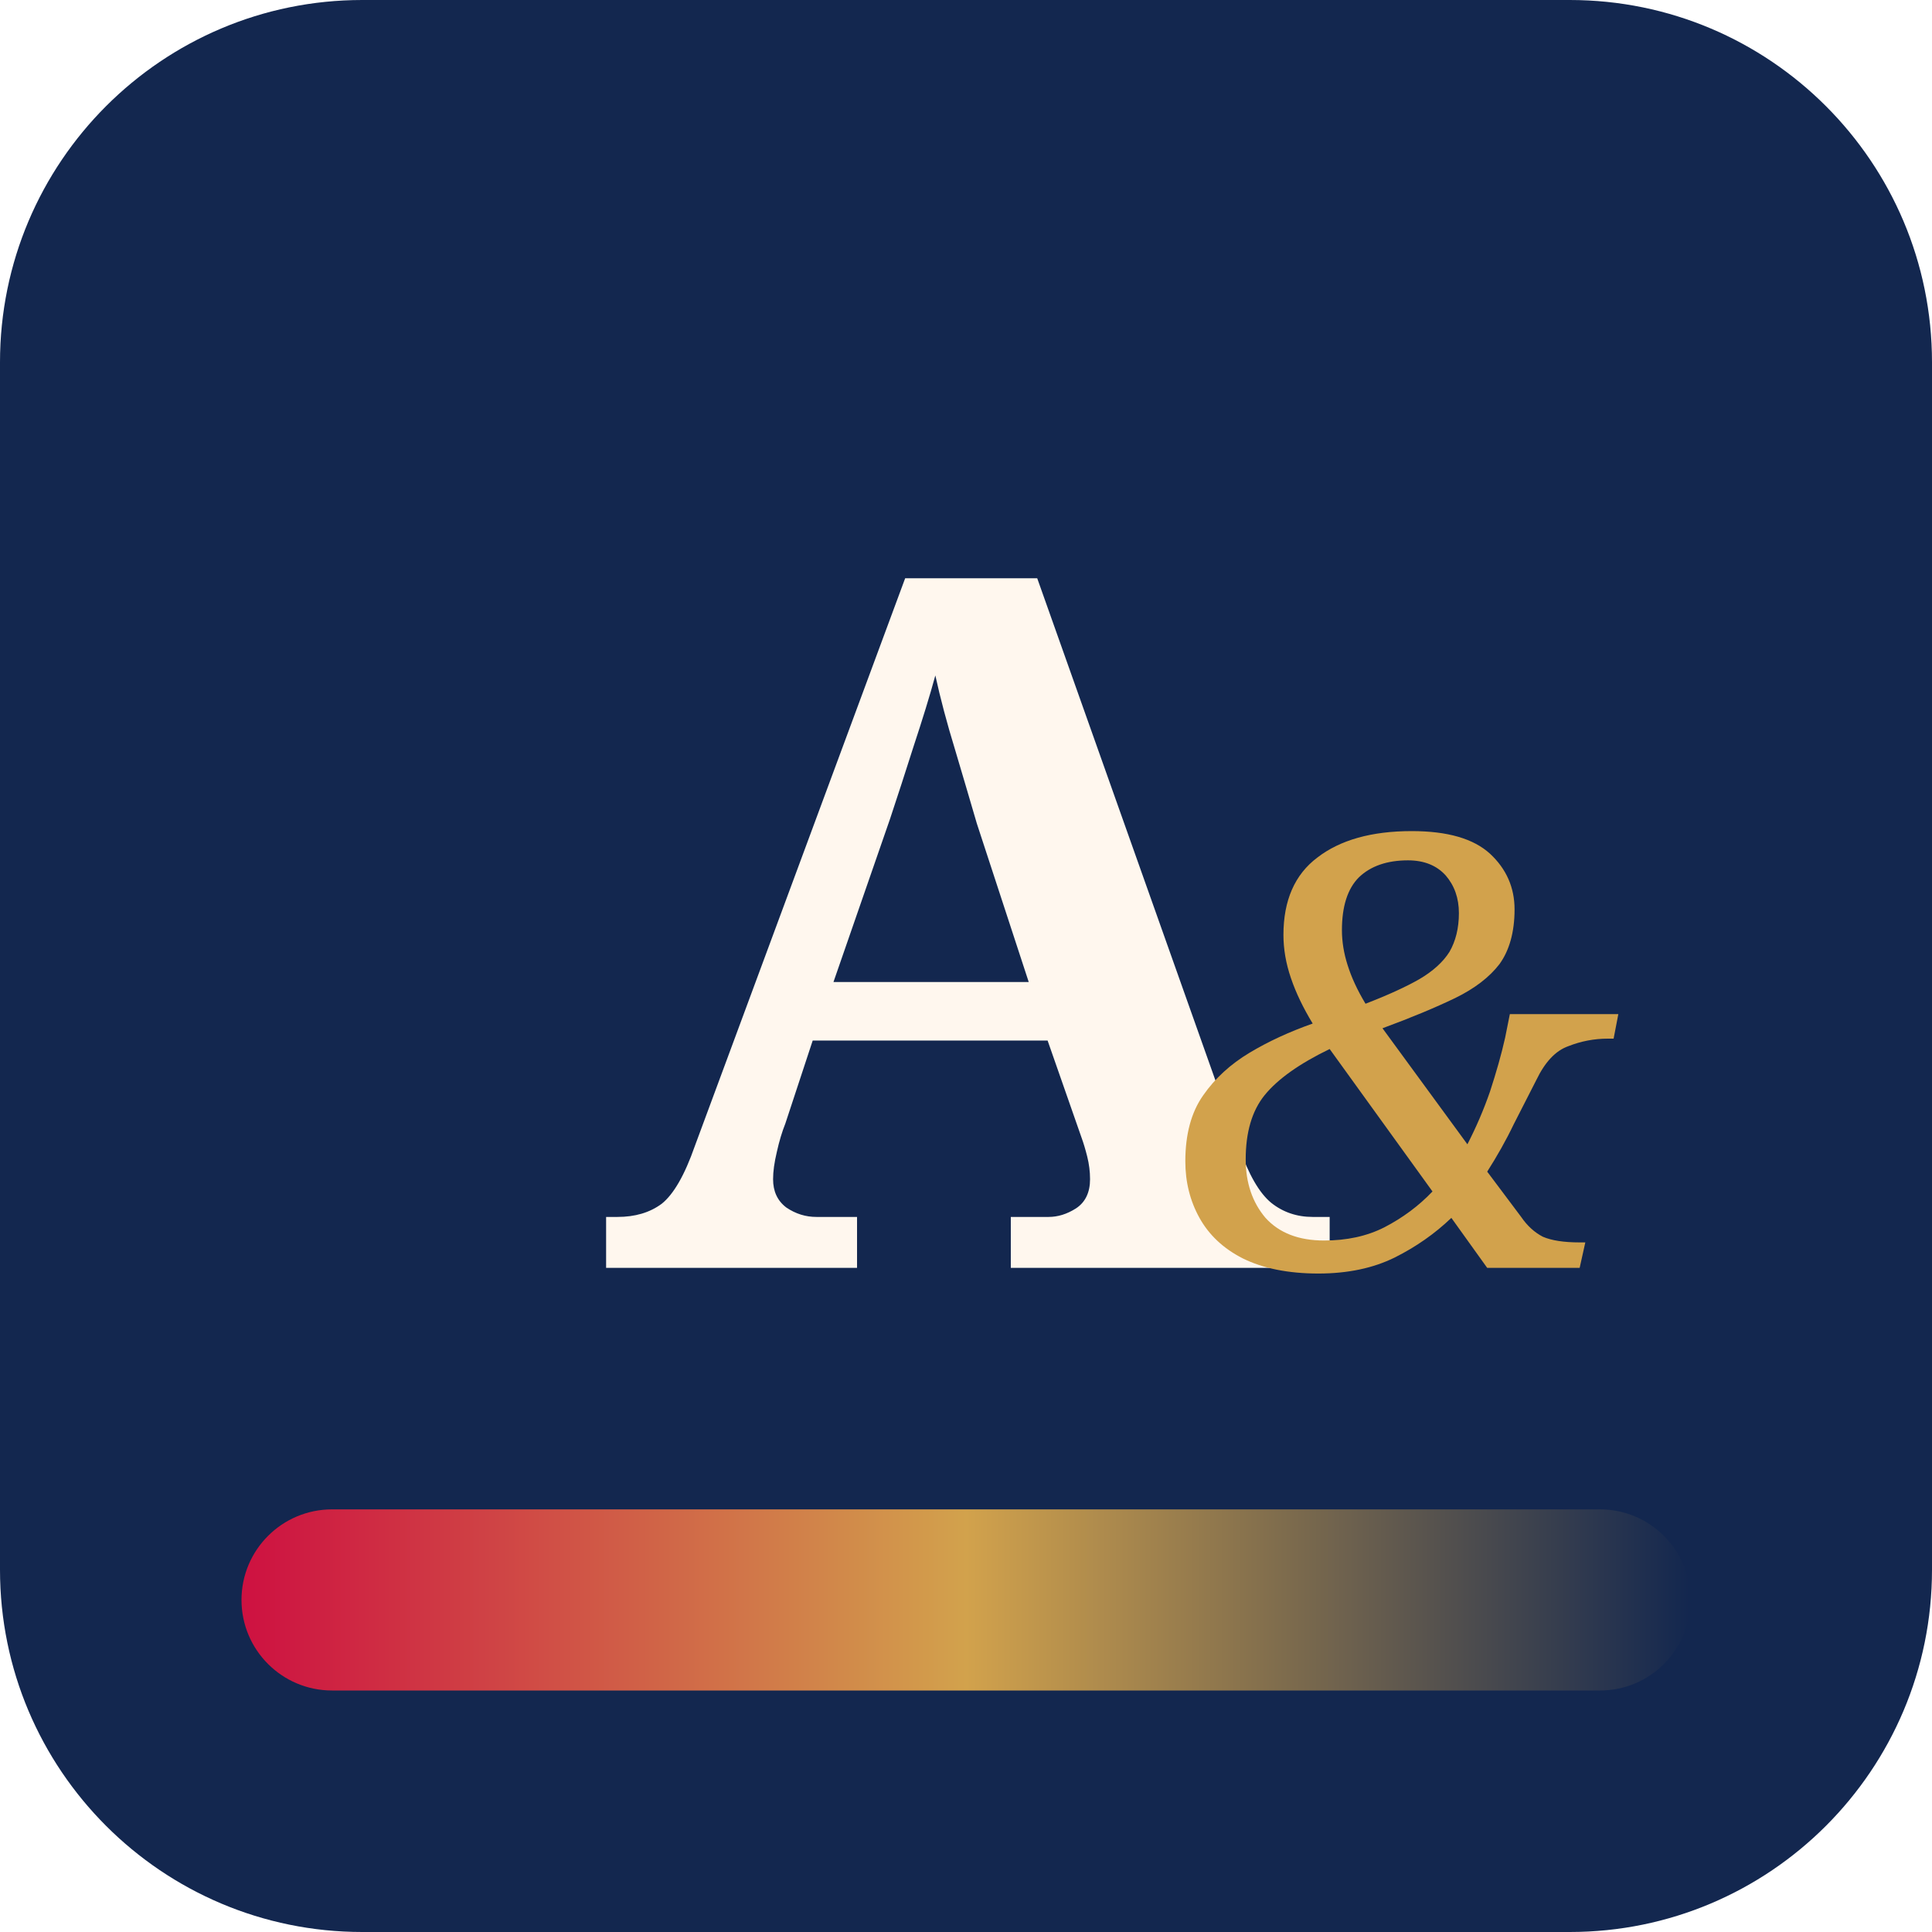
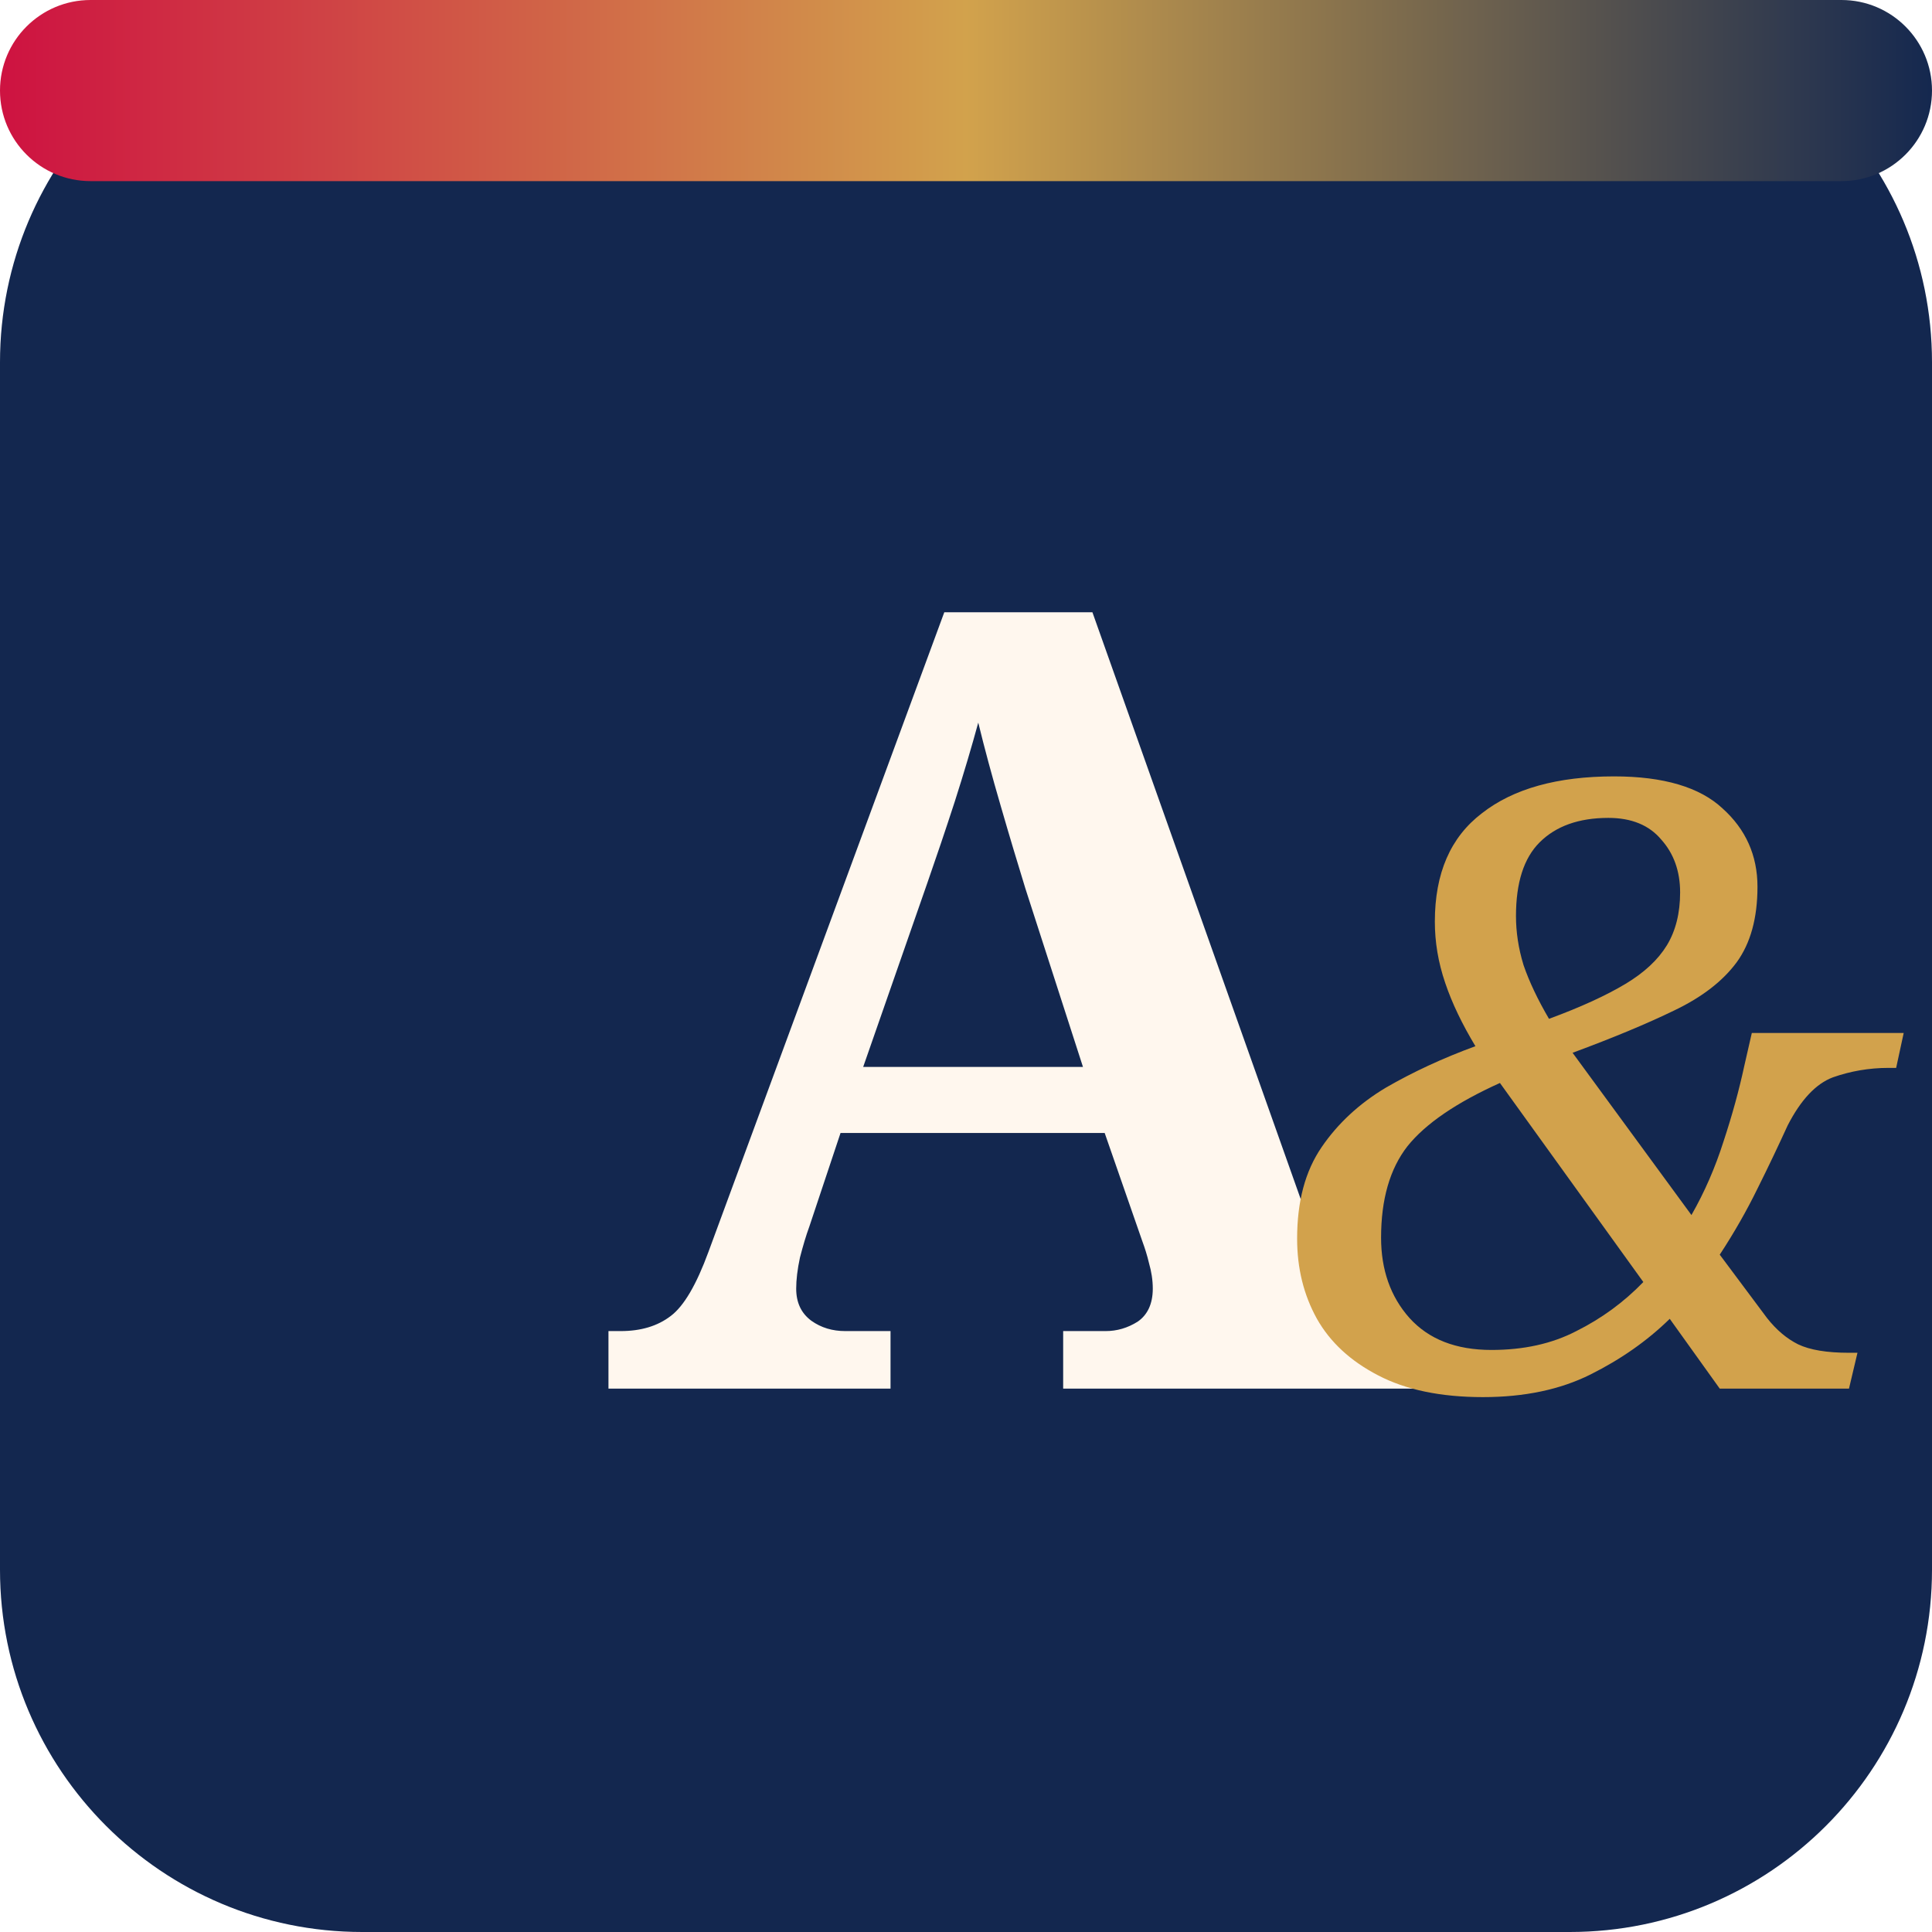
<svg xmlns="http://www.w3.org/2000/svg" viewBox="0 0 32 32">
  <defs>
    <linearGradient id="stripe" x1="0%" y1="0%" x2="100%" y2="0%">
      <stop offset="0%" stop-color="#ce1141" />
      <stop offset="50%" stop-color="#d2a24c" />
      <stop offset="100%" stop-color="#13274f" />
    </linearGradient>
  </defs>
  <rect width="32" height="32" rx="6" fill="#13274f" />
-   <text x="16" y="21" text-anchor="middle" font-family="Georgia, serif" font-size="16" font-weight="bold" fill="#fff7ee">A</text>
-   <text x="23" y="21" text-anchor="middle" font-family="Georgia, serif" font-size="10" font-style="italic" fill="#d2a24c">&amp;</text>
-   <rect x="4" y="25" width="24" height="3" rx="1.5" fill="url(#stripe)" />
+   <rect x="0" y="0" width="32" height="3" rx="1.5" fill="url(#stripe)" />
+   <text x="10" y="23" font-family="Georgia, serif" font-size="18" font-weight="bold" fill="#fff7ee">A</text>
+   <text x="21" y="23" font-family="Georgia, serif" font-size="14" font-style="italic" fill="#d2a24c">&amp;</text>
</svg>
